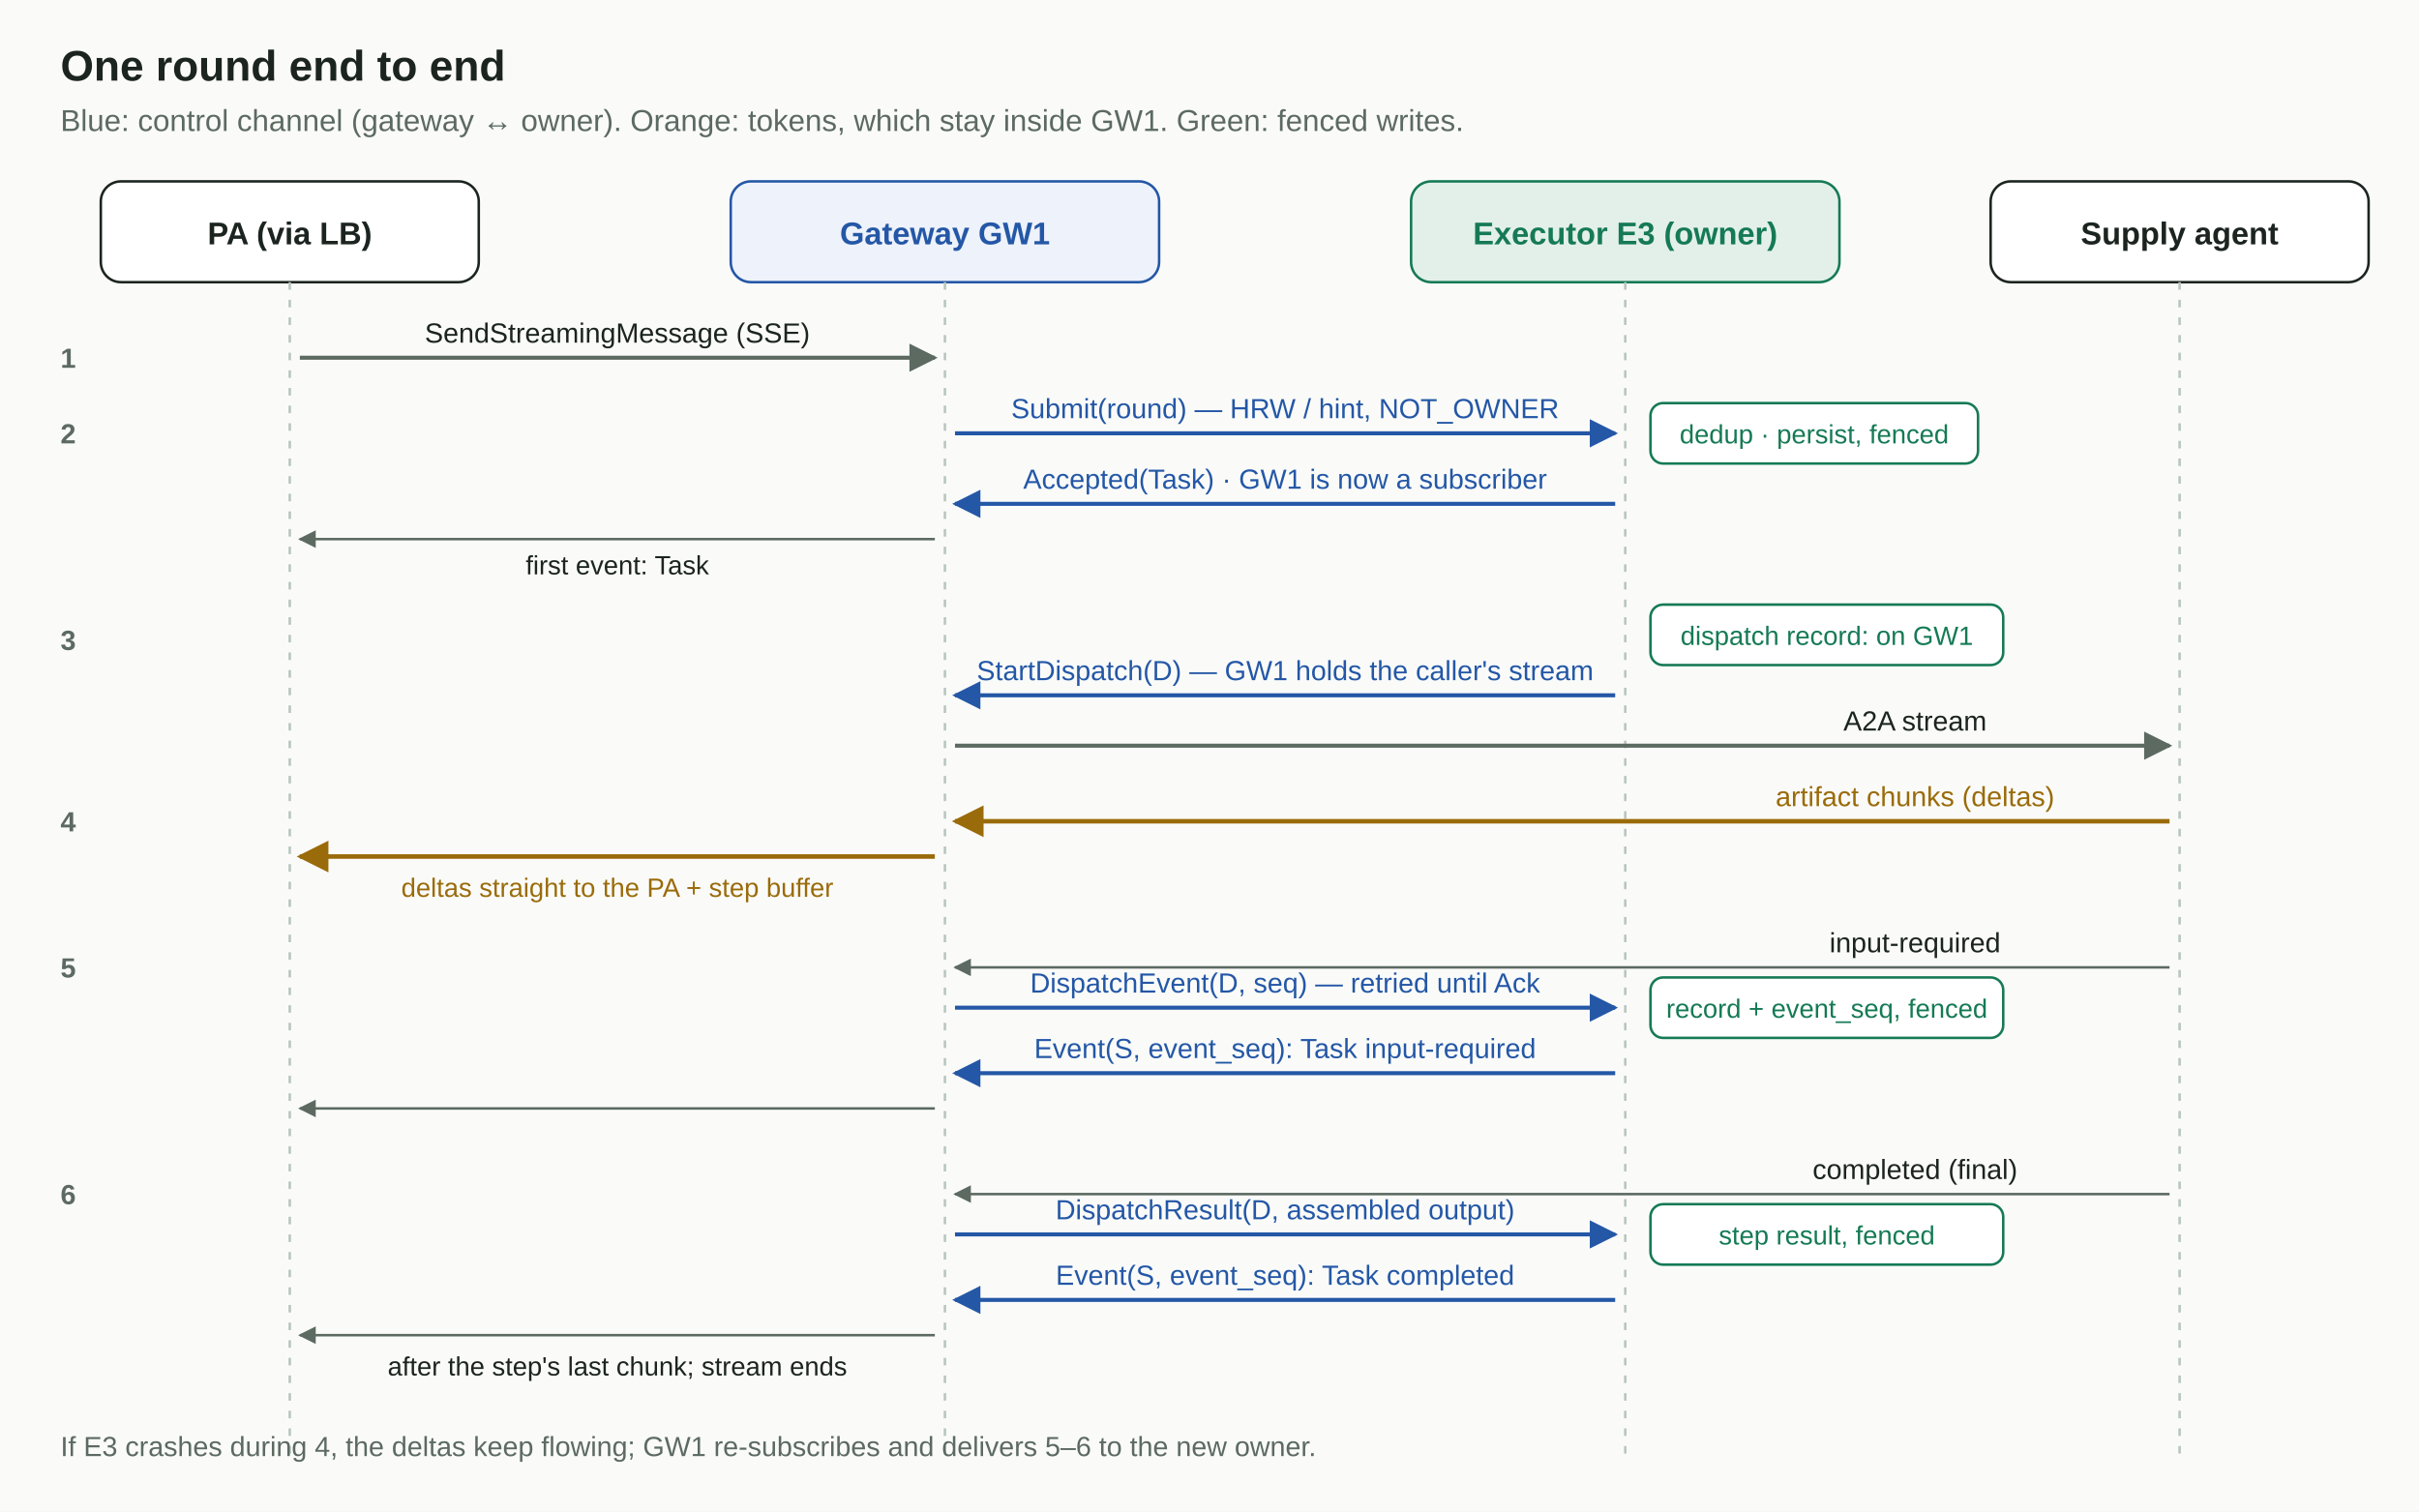
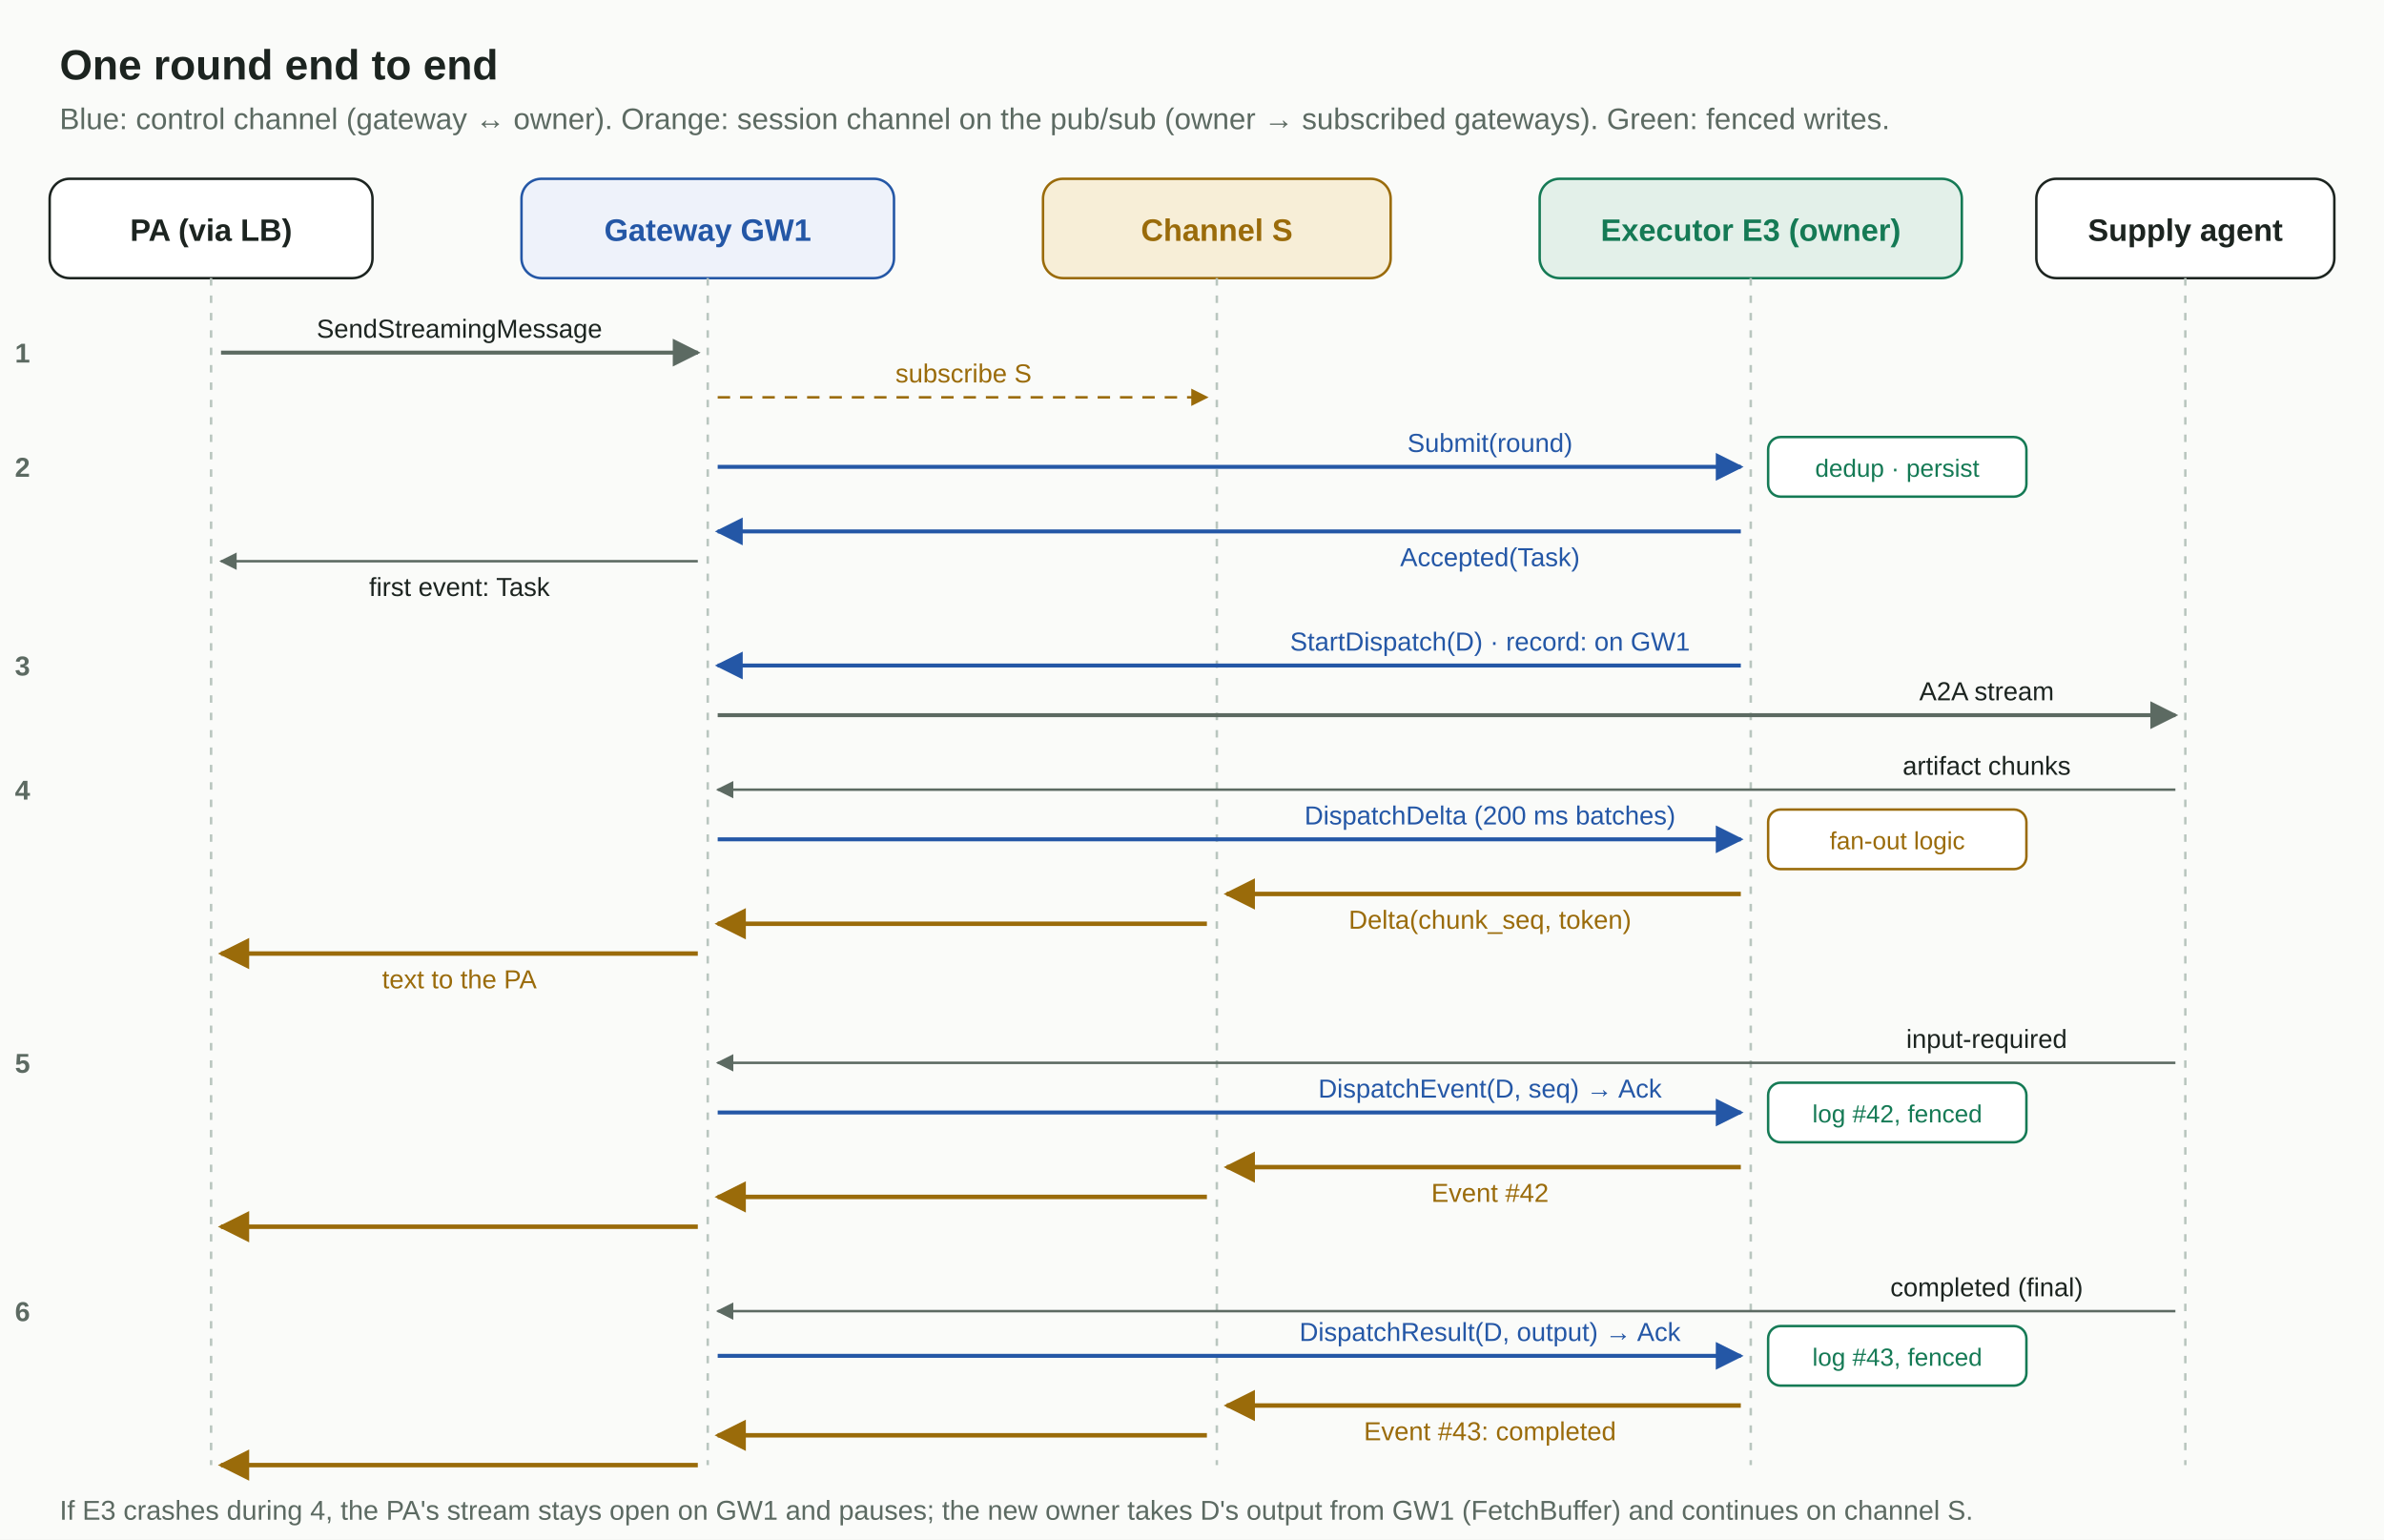
- <svg xmlns="http://www.w3.org/2000/svg" viewBox="0 0 960 600" font-family="Arial, Helvetica, sans-serif">
+ <svg xmlns="http://www.w3.org/2000/svg" viewBox="0 0 960 620" font-family="Arial, Helvetica, sans-serif">
  <defs>
    <marker id="ar" viewBox="0 0 10 10" refX="9" refY="5" markerWidth="7" markerHeight="7" orient="auto-start-reverse">
      <path d="M0 0L10 5L0 10z" fill="#5c6a62" />
    </marker>
    <marker id="ab" viewBox="0 0 10 10" refX="9" refY="5" markerWidth="7" markerHeight="7" orient="auto-start-reverse">
      <path d="M0 0L10 5L0 10z" fill="#2457a6" />
    </marker>
-     <marker id="ag" viewBox="0 0 10 10" refX="9" refY="5" markerWidth="7" markerHeight="7" orient="auto-start-reverse">
-       <path d="M0 0L10 5L0 10z" fill="#157a55" />
-     </marker>
    <marker id="ao" viewBox="0 0 10 10" refX="9" refY="5" markerWidth="7" markerHeight="7" orient="auto-start-reverse">
      <path d="M0 0L10 5L0 10z" fill="#9a6b0a" />
    </marker>
  </defs>
-   <rect x="0" y="0" width="960" height="600" fill="#fafbf9" />
+   <rect x="0" y="0" width="960" height="620" fill="#fafbf9" />
  <text x="24" y="32" font-size="17" font-weight="bold" fill="#1c2420">One round end to end</text>
-   <text x="24" y="52" font-size="12" fill="#5c6a62">Blue: control channel (gateway ↔ owner). Orange: tokens, which stay inside GW1. Green: fenced writes.</text>
-   <rect x="40" y="72" width="150" height="40" rx="8" fill="#ffffff" stroke="#1c2420" />
-   <text x="115" y="97" font-size="12.5" font-weight="bold" text-anchor="middle" fill="#1c2420">PA (via LB)</text>
-   <rect x="290" y="72" width="170" height="40" rx="8" fill="#eef2fa" stroke="#2457a6" />
-   <text x="375" y="97" font-size="12.5" font-weight="bold" text-anchor="middle" fill="#2457a6">Gateway GW1</text>
-   <rect x="560" y="72" width="170" height="40" rx="8" fill="#e3f0e9" stroke="#157a55" />
-   <text x="645" y="97" font-size="12.5" font-weight="bold" text-anchor="middle" fill="#157a55">Executor E3 (owner)</text>
-   <rect x="790" y="72" width="150" height="40" rx="8" fill="#ffffff" stroke="#1c2420" />
-   <text x="865" y="97" font-size="12.5" font-weight="bold" text-anchor="middle" fill="#1c2420">Supply agent</text>
-   <line x1="115" y1="112" x2="115" y2="580" stroke="#b9c6bf" stroke-dasharray="3 4" />
-   <line x1="375" y1="112" x2="375" y2="580" stroke="#b9c6bf" stroke-dasharray="3 4" />
-   <line x1="645" y1="112" x2="645" y2="580" stroke="#b9c6bf" stroke-dasharray="3 4" />
-   <line x1="865" y1="112" x2="865" y2="580" stroke="#b9c6bf" stroke-dasharray="3 4" />
-   <text x="24" y="146" font-size="11" font-weight="bold" fill="#5c6a62">1</text>
-   <line x1="119" y1="142" x2="371" y2="142" stroke="#5c6a62" stroke-width="1.6" marker-end="url(#ar)" />
-   <text x="245" y="136" font-size="11" text-anchor="middle" fill="#1c2420">SendStreamingMessage (SSE)</text>
-   <text x="24" y="176" font-size="11" font-weight="bold" fill="#5c6a62">2</text>
-   <line x1="379" y1="172" x2="641" y2="172" stroke="#2457a6" stroke-width="1.6" marker-end="url(#ab)" />
-   <text x="510" y="166" font-size="11" text-anchor="middle" fill="#2457a6">Submit(round) — HRW / hint, NOT_OWNER</text>
-   <rect x="655" y="160" width="130" height="24" rx="5" fill="#ffffff" stroke="#157a55" />
-   <text x="720" y="176" font-size="10.5" text-anchor="middle" fill="#157a55">dedup · persist, fenced</text>
-   <line x1="641" y1="200" x2="379" y2="200" stroke="#2457a6" stroke-width="1.6" marker-end="url(#ab)" />
-   <text x="510" y="194" font-size="11" text-anchor="middle" fill="#2457a6">Accepted(Task) · GW1 is now a subscriber</text>
-   <line x1="371" y1="214" x2="119" y2="214" stroke="#5c6a62" marker-end="url(#ar)" />
-   <text x="245" y="228" font-size="10.5" text-anchor="middle" fill="#1c2420">first event: Task</text>
-   <text x="24" y="258" font-size="11" font-weight="bold" fill="#5c6a62">3</text>
-   <rect x="655" y="240" width="140" height="24" rx="5" fill="#ffffff" stroke="#157a55" />
-   <text x="725" y="256" font-size="10.5" text-anchor="middle" fill="#157a55">dispatch record: on GW1</text>
-   <line x1="641" y1="276" x2="379" y2="276" stroke="#2457a6" stroke-width="1.6" marker-end="url(#ab)" />
-   <text x="510" y="270" font-size="11" text-anchor="middle" fill="#2457a6">StartDispatch(D) — GW1 holds the caller's stream</text>
-   <line x1="379" y1="296" x2="861" y2="296" stroke="#5c6a62" stroke-width="1.6" marker-end="url(#ar)" />
-   <text x="760" y="290" font-size="11" text-anchor="middle" fill="#1c2420">A2A stream</text>
-   <text x="24" y="330" font-size="11" font-weight="bold" fill="#5c6a62">4</text>
-   <line x1="861" y1="326" x2="379" y2="326" stroke="#9a6b0a" stroke-width="1.8" marker-end="url(#ao)" />
-   <text x="760" y="320" font-size="11" text-anchor="middle" fill="#9a6b0a">artifact chunks (deltas)</text>
-   <line x1="371" y1="340" x2="119" y2="340" stroke="#9a6b0a" stroke-width="1.8" marker-end="url(#ao)" />
-   <text x="245" y="356" font-size="10.5" text-anchor="middle" fill="#9a6b0a">deltas straight to the PA + step buffer</text>
-   <text x="24" y="388" font-size="11" font-weight="bold" fill="#5c6a62">5</text>
-   <line x1="861" y1="384" x2="379" y2="384" stroke="#5c6a62" marker-end="url(#ar)" />
-   <text x="760" y="378" font-size="11" text-anchor="middle" fill="#1c2420">input-required</text>
-   <line x1="379" y1="400" x2="641" y2="400" stroke="#2457a6" stroke-width="1.6" marker-end="url(#ab)" />
-   <text x="510" y="394" font-size="11" text-anchor="middle" fill="#2457a6">DispatchEvent(D, seq) — retried until Ack</text>
-   <rect x="655" y="388" width="140" height="24" rx="5" fill="#ffffff" stroke="#157a55" />
-   <text x="725" y="404" font-size="10.5" text-anchor="middle" fill="#157a55">record + event_seq, fenced</text>
-   <line x1="641" y1="426" x2="379" y2="426" stroke="#2457a6" stroke-width="1.6" marker-end="url(#ab)" />
-   <text x="510" y="420" font-size="11" text-anchor="middle" fill="#2457a6">Event(S, event_seq): Task input-required</text>
-   <line x1="371" y1="440" x2="119" y2="440" stroke="#5c6a62" marker-end="url(#ar)" />
-   <text x="24" y="478" font-size="11" font-weight="bold" fill="#5c6a62">6</text>
-   <line x1="861" y1="474" x2="379" y2="474" stroke="#5c6a62" marker-end="url(#ar)" />
-   <text x="760" y="468" font-size="11" text-anchor="middle" fill="#1c2420">completed (final)</text>
-   <line x1="379" y1="490" x2="641" y2="490" stroke="#2457a6" stroke-width="1.6" marker-end="url(#ab)" />
-   <text x="510" y="484" font-size="11" text-anchor="middle" fill="#2457a6">DispatchResult(D, assembled output)</text>
-   <rect x="655" y="478" width="140" height="24" rx="5" fill="#ffffff" stroke="#157a55" />
-   <text x="725" y="494" font-size="10.5" text-anchor="middle" fill="#157a55">step result, fenced</text>
-   <line x1="641" y1="516" x2="379" y2="516" stroke="#2457a6" stroke-width="1.6" marker-end="url(#ab)" />
-   <text x="510" y="510" font-size="11" text-anchor="middle" fill="#2457a6">Event(S, event_seq): Task completed</text>
-   <line x1="371" y1="530" x2="119" y2="530" stroke="#5c6a62" marker-end="url(#ar)" />
-   <text x="245" y="546" font-size="10.5" text-anchor="middle" fill="#1c2420">after the step's last chunk; stream ends</text>
-   <text x="24" y="578" font-size="11" fill="#5c6a62">If E3 crashes during 4, the deltas keep flowing; GW1 re-subscribes and delivers 5–6 to the new owner.</text>
+   <text x="24" y="52" font-size="12" fill="#5c6a62">Blue: control channel (gateway ↔ owner). Orange: session channel on the pub/sub (owner → subscribed gateways). Green: fenced writes.</text>
+   <rect x="20" y="72" width="130" height="40" rx="8" fill="#ffffff" stroke="#1c2420" />
+   <text x="85" y="97" font-size="12.5" font-weight="bold" text-anchor="middle" fill="#1c2420">PA (via LB)</text>
+   <rect x="210" y="72" width="150" height="40" rx="8" fill="#eef2fa" stroke="#2457a6" />
+   <text x="285" y="97" font-size="12.5" font-weight="bold" text-anchor="middle" fill="#2457a6">Gateway GW1</text>
+   <rect x="420" y="72" width="140" height="40" rx="8" fill="#f7eed7" stroke="#9a6b0a" />
+   <text x="490" y="97" font-size="12.5" font-weight="bold" text-anchor="middle" fill="#9a6b0a">Channel S</text>
+   <rect x="620" y="72" width="170" height="40" rx="8" fill="#e3f0e9" stroke="#157a55" />
+   <text x="705" y="97" font-size="12.5" font-weight="bold" text-anchor="middle" fill="#157a55">Executor E3 (owner)</text>
+   <rect x="820" y="72" width="120" height="40" rx="8" fill="#ffffff" stroke="#1c2420" />
+   <text x="880" y="97" font-size="12.5" font-weight="bold" text-anchor="middle" fill="#1c2420">Supply agent</text>
+   <line x1="85" y1="112" x2="85" y2="590" stroke="#b9c6bf" stroke-dasharray="3 4" />
+   <line x1="285" y1="112" x2="285" y2="590" stroke="#b9c6bf" stroke-dasharray="3 4" />
+   <line x1="490" y1="112" x2="490" y2="590" stroke="#b9c6bf" stroke-dasharray="3 4" />
+   <line x1="705" y1="112" x2="705" y2="590" stroke="#b9c6bf" stroke-dasharray="3 4" />
+   <line x1="880" y1="112" x2="880" y2="590" stroke="#b9c6bf" stroke-dasharray="3 4" />
+   <text x="6" y="146" font-size="11" font-weight="bold" fill="#5c6a62">1</text>
+   <line x1="89" y1="142" x2="281" y2="142" stroke="#5c6a62" stroke-width="1.6" marker-end="url(#ar)" />
+   <text x="185" y="136" font-size="10.5" text-anchor="middle" fill="#1c2420">SendStreamingMessage</text>
+   <line x1="289" y1="160" x2="486" y2="160" stroke="#9a6b0a" stroke-dasharray="5 4" marker-end="url(#ao)" />
+   <text x="388" y="154" font-size="10.5" text-anchor="middle" fill="#9a6b0a">subscribe S</text>
+   <text x="6" y="192" font-size="11" font-weight="bold" fill="#5c6a62">2</text>
+   <line x1="289" y1="188" x2="701" y2="188" stroke="#2457a6" stroke-width="1.6" marker-end="url(#ab)" />
+   <text x="600" y="182" font-size="10.5" text-anchor="middle" fill="#2457a6">Submit(round)</text>
+   <rect x="712" y="176" width="104" height="24" rx="5" fill="#ffffff" stroke="#157a55" />
+   <text x="764" y="192" font-size="10" text-anchor="middle" fill="#157a55">dedup · persist</text>
+   <line x1="701" y1="214" x2="289" y2="214" stroke="#2457a6" stroke-width="1.6" marker-end="url(#ab)" />
+   <text x="600" y="228" font-size="10.5" text-anchor="middle" fill="#2457a6">Accepted(Task)</text>
+   <line x1="281" y1="226" x2="89" y2="226" stroke="#5c6a62" marker-end="url(#ar)" />
+   <text x="185" y="240" font-size="10.5" text-anchor="middle" fill="#1c2420">first event: Task</text>
+   <text x="6" y="272" font-size="11" font-weight="bold" fill="#5c6a62">3</text>
+   <line x1="701" y1="268" x2="289" y2="268" stroke="#2457a6" stroke-width="1.6" marker-end="url(#ab)" />
+   <text x="600" y="262" font-size="10.5" text-anchor="middle" fill="#2457a6">StartDispatch(D) · record: on GW1</text>
+   <line x1="289" y1="288" x2="876" y2="288" stroke="#5c6a62" stroke-width="1.6" marker-end="url(#ar)" />
+   <text x="800" y="282" font-size="10.5" text-anchor="middle" fill="#1c2420">A2A stream</text>
+   <text x="6" y="322" font-size="11" font-weight="bold" fill="#5c6a62">4</text>
+   <line x1="876" y1="318" x2="289" y2="318" stroke="#5c6a62" marker-end="url(#ar)" />
+   <text x="800" y="312" font-size="10.5" text-anchor="middle" fill="#1c2420">artifact chunks</text>
+   <line x1="289" y1="338" x2="701" y2="338" stroke="#2457a6" stroke-width="1.6" marker-end="url(#ab)" />
+   <text x="600" y="332" font-size="10.5" text-anchor="middle" fill="#2457a6">DispatchDelta (200 ms batches)</text>
+   <rect x="712" y="326" width="104" height="24" rx="5" fill="#ffffff" stroke="#9a6b0a" />
+   <text x="764" y="342" font-size="10" text-anchor="middle" fill="#9a6b0a">fan-out logic</text>
+   <line x1="701" y1="360" x2="494" y2="360" stroke="#9a6b0a" stroke-width="1.8" marker-end="url(#ao)" />
+   <text x="600" y="374" font-size="10.5" text-anchor="middle" fill="#9a6b0a">Delta(chunk_seq, token)</text>
+   <line x1="486" y1="372" x2="289" y2="372" stroke="#9a6b0a" stroke-width="1.8" marker-end="url(#ao)" />
+   <line x1="281" y1="384" x2="89" y2="384" stroke="#9a6b0a" stroke-width="1.8" marker-end="url(#ao)" />
+   <text x="185" y="398" font-size="10.5" text-anchor="middle" fill="#9a6b0a">text to the PA</text>
+   <text x="6" y="432" font-size="11" font-weight="bold" fill="#5c6a62">5</text>
+   <line x1="876" y1="428" x2="289" y2="428" stroke="#5c6a62" marker-end="url(#ar)" />
+   <text x="800" y="422" font-size="10.5" text-anchor="middle" fill="#1c2420">input-required</text>
+   <line x1="289" y1="448" x2="701" y2="448" stroke="#2457a6" stroke-width="1.6" marker-end="url(#ab)" />
+   <text x="600" y="442" font-size="10.5" text-anchor="middle" fill="#2457a6">DispatchEvent(D, seq) → Ack</text>
+   <rect x="712" y="436" width="104" height="24" rx="5" fill="#ffffff" stroke="#157a55" />
+   <text x="764" y="452" font-size="10" text-anchor="middle" fill="#157a55">log #42, fenced</text>
+   <line x1="701" y1="470" x2="494" y2="470" stroke="#9a6b0a" stroke-width="1.8" marker-end="url(#ao)" />
+   <text x="600" y="484" font-size="10.5" text-anchor="middle" fill="#9a6b0a">Event #42</text>
+   <line x1="486" y1="482" x2="289" y2="482" stroke="#9a6b0a" stroke-width="1.8" marker-end="url(#ao)" />
+   <line x1="281" y1="494" x2="89" y2="494" stroke="#9a6b0a" stroke-width="1.8" marker-end="url(#ao)" />
+   <text x="6" y="532" font-size="11" font-weight="bold" fill="#5c6a62">6</text>
+   <line x1="876" y1="528" x2="289" y2="528" stroke="#5c6a62" marker-end="url(#ar)" />
+   <text x="800" y="522" font-size="10.5" text-anchor="middle" fill="#1c2420">completed (final)</text>
+   <line x1="289" y1="546" x2="701" y2="546" stroke="#2457a6" stroke-width="1.6" marker-end="url(#ab)" />
+   <text x="600" y="540" font-size="10.5" text-anchor="middle" fill="#2457a6">DispatchResult(D, output) → Ack</text>
+   <rect x="712" y="534" width="104" height="24" rx="5" fill="#ffffff" stroke="#157a55" />
+   <text x="764" y="550" font-size="10" text-anchor="middle" fill="#157a55">log #43, fenced</text>
+   <line x1="701" y1="566" x2="494" y2="566" stroke="#9a6b0a" stroke-width="1.8" marker-end="url(#ao)" />
+   <text x="600" y="580" font-size="10.5" text-anchor="middle" fill="#9a6b0a">Event #43: completed</text>
+   <line x1="486" y1="578" x2="289" y2="578" stroke="#9a6b0a" stroke-width="1.8" marker-end="url(#ao)" />
+   <line x1="281" y1="590" x2="89" y2="590" stroke="#9a6b0a" stroke-width="1.8" marker-end="url(#ao)" />
+   <text x="24" y="612" font-size="11" fill="#5c6a62">If E3 crashes during 4, the PA's stream stays open on GW1 and pauses; the new owner takes D's output from GW1 (FetchBuffer) and continues on channel S.</text>
</svg>
